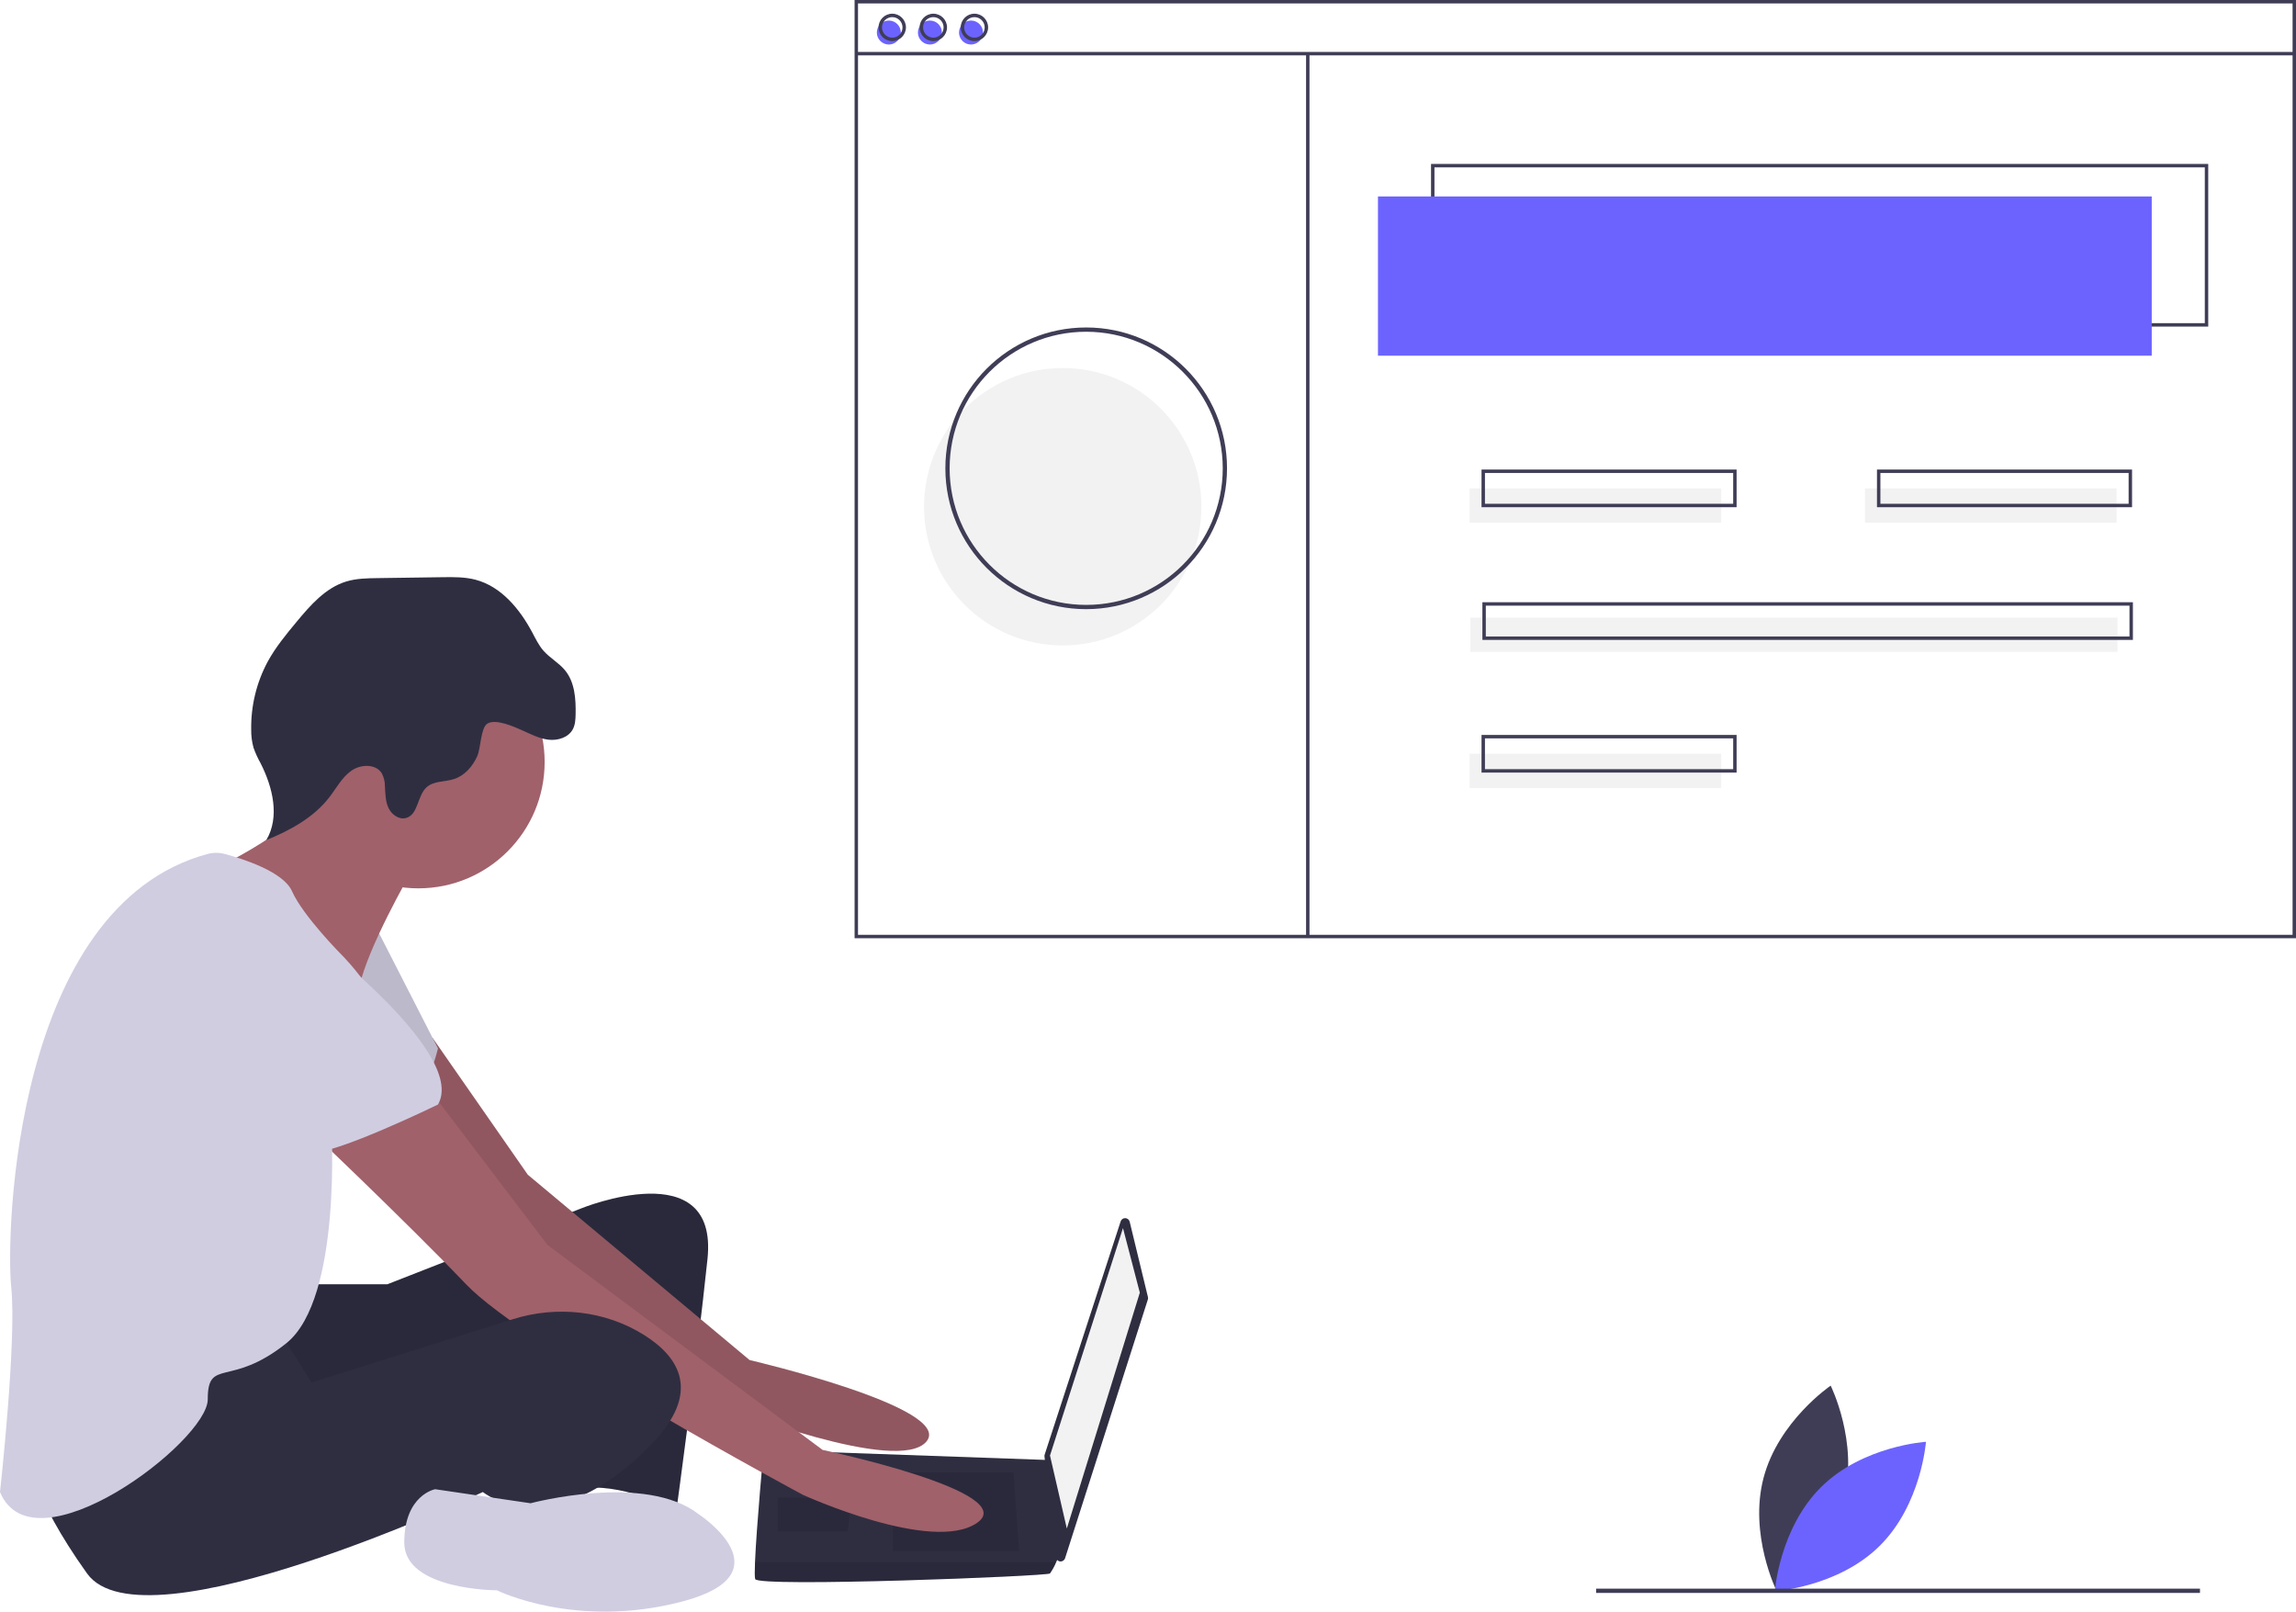
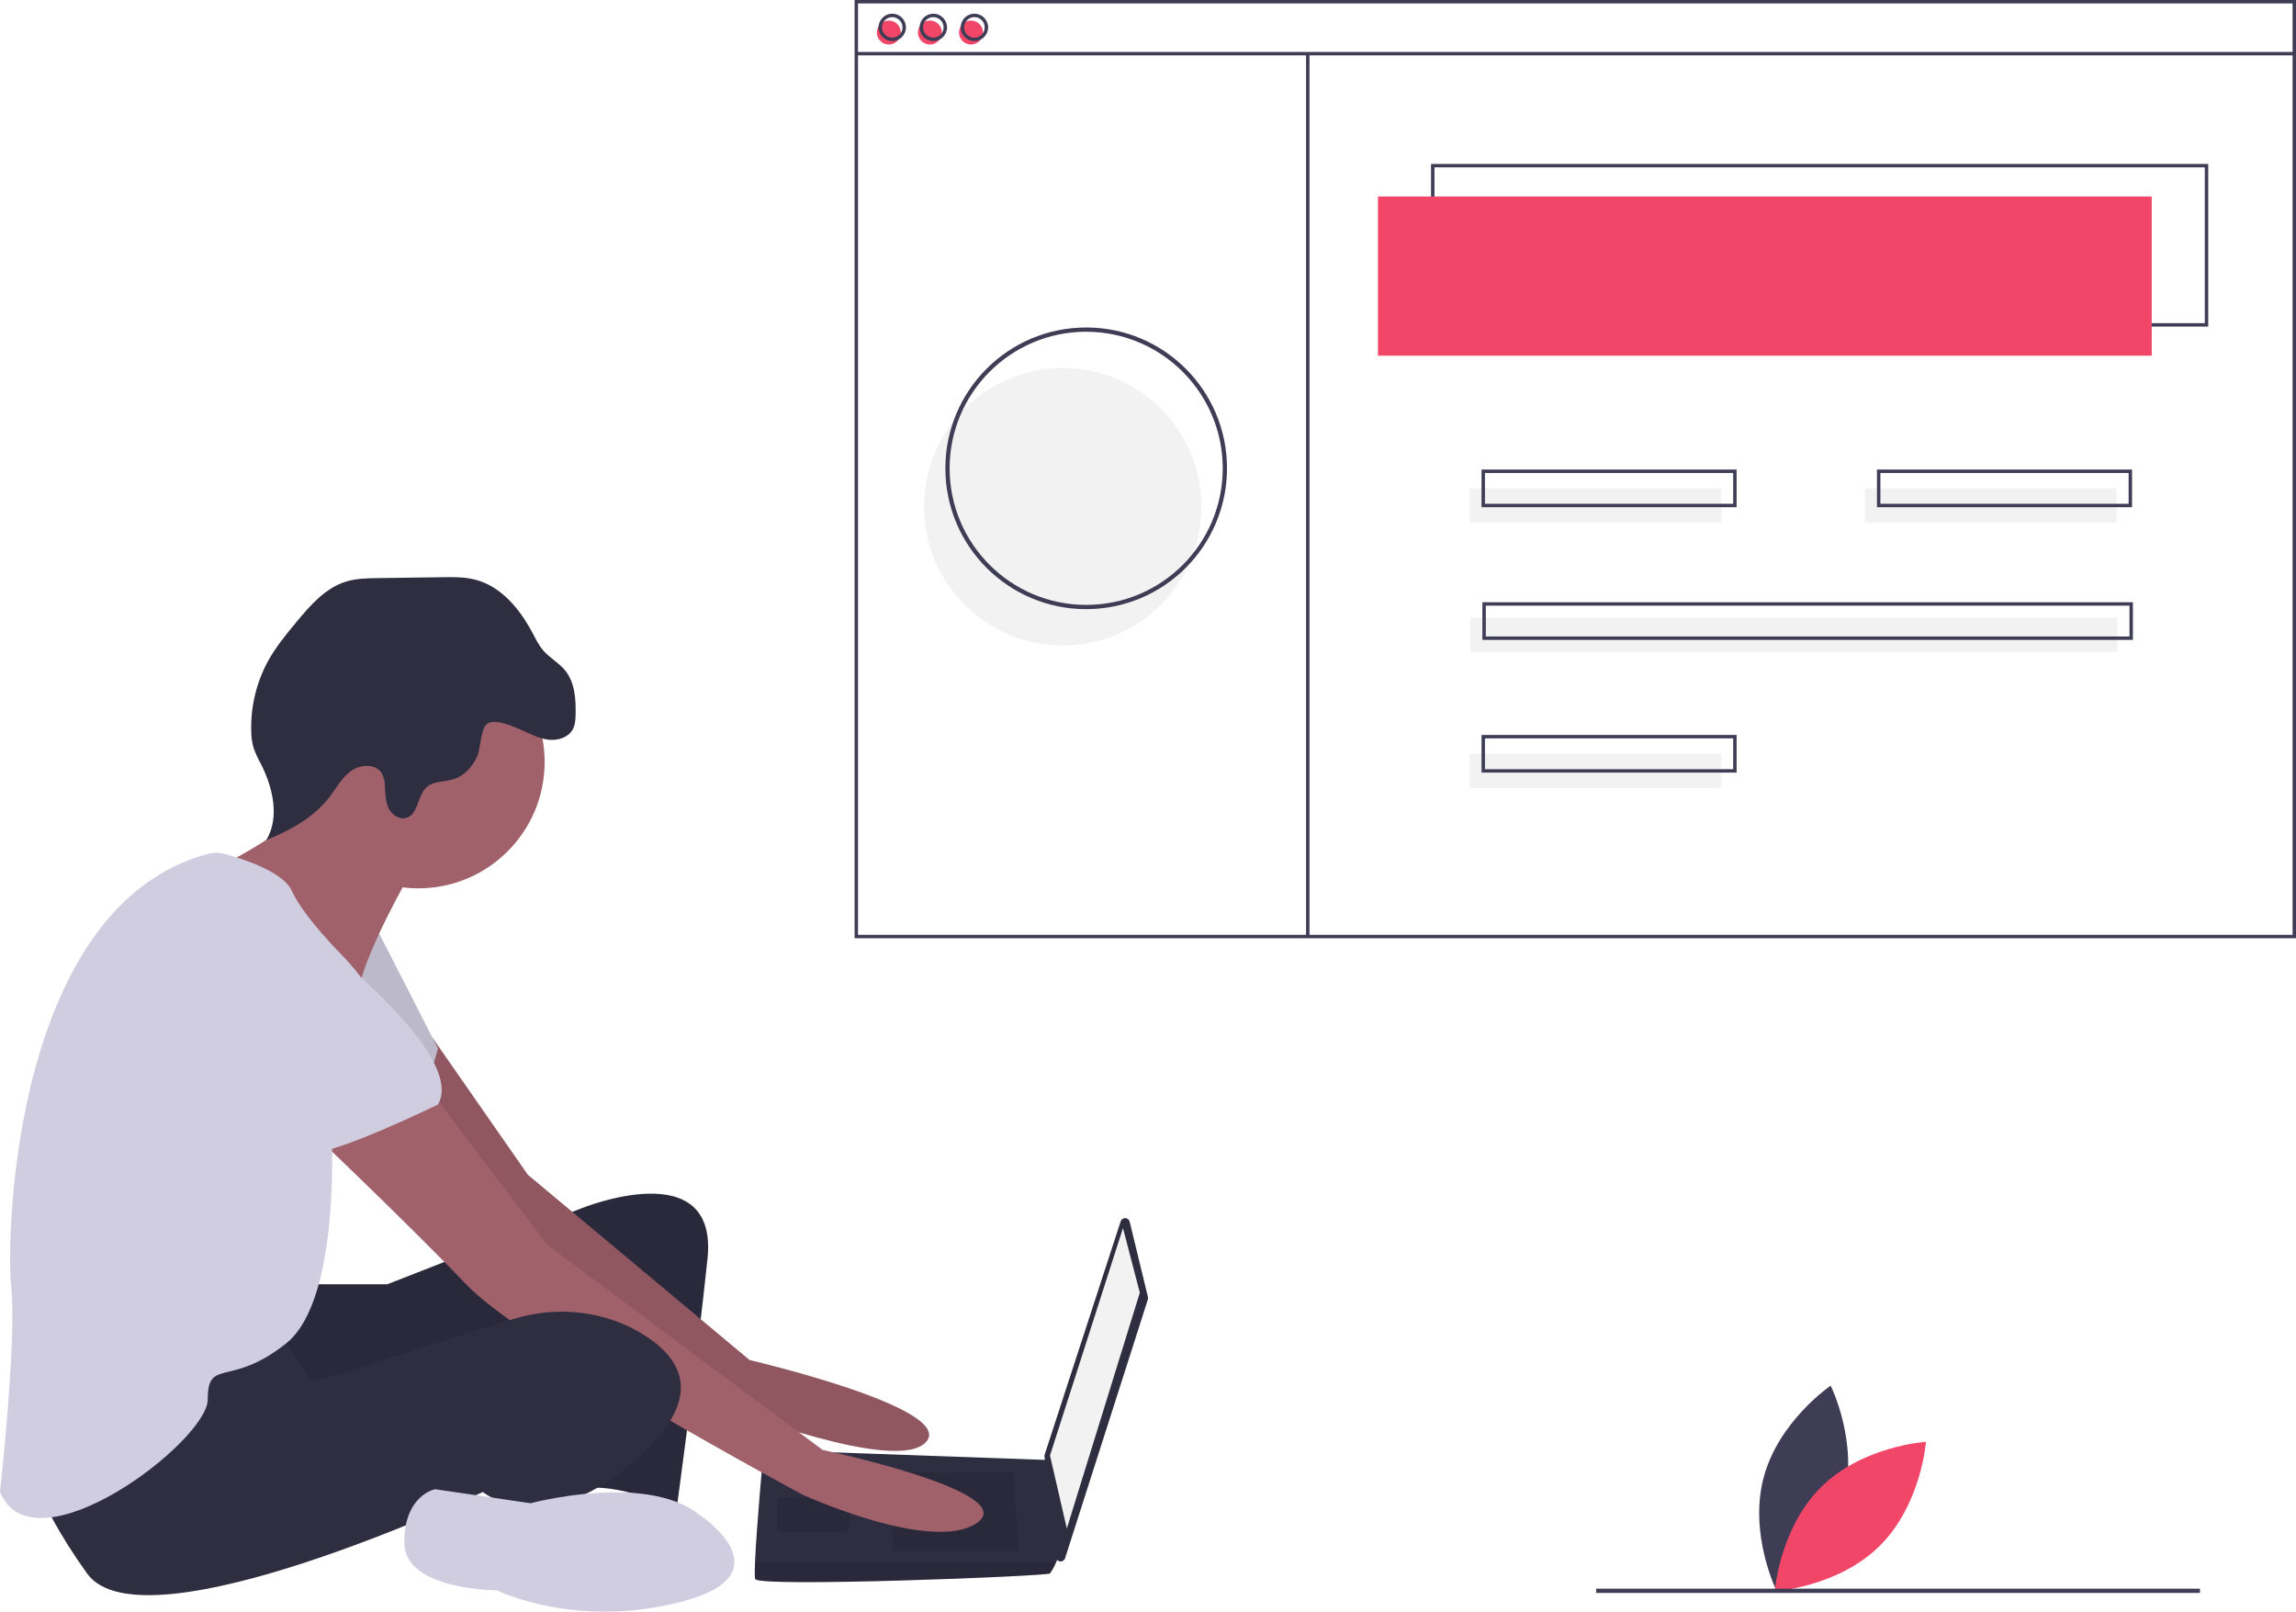
<svg xmlns="http://www.w3.org/2000/svg" id="ade8c9af-7e2e-4eda-b5c8-b06129257226" data-name="Layer 1" width="1076.064" height="755.228" viewBox="0 0 1076.064 755.228">
  <path d="M926.114,774.809c-6.985,26.598-31.459,43.22-31.459,43.22s-13.15-26.502-6.166-53.1,31.459-43.22,31.459-43.22S933.098,748.211,926.114,774.809Z" transform="translate(-61.96814 -72.38605)" fill="#3f3d56" />
-   <path d="M915.52,769.183c-19.563,19.327-21.751,48.831-21.751,48.831s29.528-1.831,49.091-21.159,21.751-48.831,21.751-48.831S935.082,749.855,915.52,769.183Z" transform="translate(-61.96814 -72.38605)" fill="#6c63ff" />
+   <path d="M915.52,769.183c-19.563,19.327-21.751,48.831-21.751,48.831s29.528-1.831,49.091-21.159,21.751-48.831,21.751-48.831S935.082,749.855,915.52,769.183Z" transform="translate(-61.96814 -72.38605)" fill="#f14668" />
  <path d="M206.702,674.194h36.841l90.788-35.526s64.472-26.315,59.209,23.684-14.473,117.103-14.473,117.103-28.947-13.158-44.736-9.21-5.263-80.262-5.263-80.262-128.945,61.841-140.787,53.946-14.473-63.157-14.473-63.157Z" transform="translate(-61.96814 -72.38605)" fill="#2f2e41" />
  <path d="M206.702,674.194h36.841l90.788-35.526s64.472-26.315,59.209,23.684-14.473,117.103-14.473,117.103-28.947-13.158-44.736-9.21-5.263-80.262-5.263-80.262-128.945,61.841-140.787,53.946-14.473-63.157-14.473-63.157Z" transform="translate(-61.96814 -72.38605)" opacity="0.1" />
  <path d="M264.746,558.82l44.586,64.059L413.277,709.72s96.051,22.368,82.893,38.157S402.751,732.088,402.751,732.088s-119.735-86.84-123.682-93.419S231.702,570.249,231.702,570.249Z" transform="translate(-61.96814 -72.38605)" fill="#a0616a" />
  <path d="M264.746,558.82l44.586,64.059L413.277,709.72s96.051,22.368,82.893,38.157S402.751,732.088,402.751,732.088s-119.735-86.84-123.682-93.419S231.702,570.249,231.702,570.249Z" transform="translate(-61.96814 -72.38605)" opacity="0.1" />
  <path d="M238.281,507.092l28.947,56.578s-6.579,27.631-17.105,30.263-55.262-34.21-55.262-34.21Z" transform="translate(-61.96814 -72.38605)" fill="#d0cde1" />
  <path d="M238.281,507.092l28.947,56.578s-6.579,27.631-17.105,30.263-55.262-34.21-55.262-34.21Z" transform="translate(-61.96814 -72.38605)" opacity="0.1" />
  <path d="M591.419,644.9,599.97,680.172a2.203,2.203,0,0,1-.043,1.19L561.14,802.574a2.203,2.203,0,0,1-4.287-.423l-5.366-47.219a2.203,2.203,0,0,1,.094-.931L587.184,644.737A2.203,2.203,0,0,1,591.419,644.9Z" transform="translate(-61.96814 -72.38605)" fill="#2f2e41" />
  <polygon points="526.306 575.493 534.2 605.756 499.99 716.28 492.096 682.07 526.306 575.493" fill="#f2f2f2" />
  <path d="M415.909,812.35c1.316,3.947,136.839-1.316,138.155-2.632a28.561,28.561,0,0,0,2.895-5.263c1.237-2.632,2.368-5.263,2.368-5.263L554.064,756.588l-134.208-4.763s-3.355,36.105-4.039,52.631C415.646,808.626,415.646,811.56,415.909,812.35Z" transform="translate(-61.96814 -72.38605)" fill="#2f2e41" />
  <polygon points="474.991 689.965 477.622 726.806 418.413 726.806 418.413 689.965 474.991 689.965" opacity="0.1" />
  <polygon points="398.677 701.806 399.03 701.736 397.361 717.596 364.467 717.596 364.467 701.806 398.677 701.806" opacity="0.1" />
  <path d="M415.909,812.35c1.316,3.947,136.839-1.316,138.155-2.632a28.561,28.561,0,0,0,2.895-5.263H415.817C415.646,808.626,415.646,811.56,415.909,812.35Z" transform="translate(-61.96814 -72.38605)" opacity="0.1" />
  <circle cx="196.049" cy="357.076" r="59.209" fill="#a0616a" />
  <path d="M254.07,482.093s-19.736,34.21-23.684,52.631-59.209-36.841-59.209-36.841l-7.237-19.079s51.973-24.342,48.025-44.078S254.07,482.093,254.07,482.093Z" transform="translate(-61.96814 -72.38605)" fill="#a0616a" />
  <path d="M264.596,584.722l53.946,71.051,128.945,96.051s93.419,19.736,72.367,34.21-81.577-13.158-81.577-13.158S308.016,703.141,280.385,674.194s-78.946-77.63-78.946-77.63Z" transform="translate(-61.96814 -72.38605)" fill="#a0616a" />
  <path d="M192.229,695.247,208.018,720.246l94.231-29.646c20.676-6.505,43.348-4.111,61.687,7.442,16.447,10.362,26.973,26.809,3.289,51.15-47.368,48.683-78.946,22.368-78.946,22.368S129.072,846.559,102.757,809.718s-27.631-55.262-27.631-55.262S176.44,691.299,192.229,695.247Z" transform="translate(-61.96814 -72.38605)" fill="#2f2e41" />
  <path d="M389.593,782.087s42.104,27.631-7.895,40.789-86.84-5.263-86.84-5.263-43.42,0-43.42-22.368,14.473-25,14.473-25l44.736,6.579S364.594,762.351,389.593,782.087Z" transform="translate(-61.96814 -72.38605)" fill="#d0cde1" />
  <path d="M306.589,414.568c4.03,1.797,8.026,3.923,12.408,4.444s9.371-1.008,11.444-4.903c1.12-2.104,1.248-4.578,1.3-6.961.158-7.225-.364-15.036-4.943-20.627-2.914-3.559-7.167-5.802-10.184-9.274-2.161-2.488-3.599-5.503-5.148-8.411-5.866-11.017-14.551-21.606-26.622-24.782-5.04-1.326-10.328-1.262-15.539-1.188l-30.397.429c-4.919.069-9.914.15-14.623,1.574-9.784,2.958-16.908,11.186-23.432,19.054-4.881,5.887-9.775,11.834-13.439,18.547a65.079,65.079,0,0,0-7.714,31.887,29.833,29.833,0,0,0,1.093,8.437,46.822,46.822,0,0,0,3.316,7.284c5.7,11.197,9.085,25.182,2.665,35.983,11.152-4.555,22.186-10.528,29.542-20.068,3.291-4.267,5.872-9.263,10.258-12.395s11.532-3.403,14.346,1.193a12.857,12.857,0,0,1,1.451,6.022c.206,3.45.2,7.033,1.663,10.164s4.947,5.658,8.273,4.721c5.729-1.614,5.18-10.406,9.593-14.4,3.351-3.033,8.521-2.453,12.826-3.83,5.016-1.604,8.779-5.95,10.924-10.759,1.63-3.656,1.606-13.223,4.691-15.203C294.208,409.022,303.004,412.969,306.589,414.568Z" transform="translate(-61.96814 -72.38605)" fill="#2f2e41" />
  <path d="M159.24,472.562a15.616,15.616,0,0,1,8.128.021c8.446,2.268,27.38,8.27,31.44,17.405,5.263,11.842,23.684,30.263,23.684,30.263s25,25,19.736,42.104-25,36.841-25,36.841,5.263,81.577-21.052,102.63-36.841,6.579-36.841,26.315S77.757,809.718,61.968,771.561c0,0,7.895-71.051,5.263-96.051C64.638,650.871,68.434,497.145,159.24,472.562Z" transform="translate(-61.96814 -72.38605)" fill="#d0cde1" />
  <path d="M201.439,505.777s80.262,59.209,65.788,84.209c0,0-48.683,23.684-59.209,22.368s-51.315-47.368-61.841-51.315S130.388,486.04,201.439,505.777Z" transform="translate(-61.96814 -72.38605)" fill="#d0cde1" />
  <circle cx="498.064" cy="237.458" r="65" fill="#f2f2f2" />
  <path d="M1096.898,225.427H732.649V149.207H1096.898ZM734.254,223.822h361.039v-73.01H734.254Z" transform="translate(-61.96814 -72.38605)" fill="#3f3d56" />
-   <rect x="645.809" y="92.065" width="362.644" height="74.615" fill="#6c63ff" />
-   <circle cx="416.565" cy="15.244" r="5.616" fill="#6c63ff" />
-   <circle cx="435.82" cy="15.244" r="5.616" fill="#6c63ff" />
-   <circle cx="455.076" cy="15.244" r="5.616" fill="#6c63ff" />
+   <rect x="645.809" y="92.065" width="362.644" height="74.615" fill="#f14668" />
+   <circle cx="416.565" cy="15.244" r="5.616" fill="#f14668" />
+   <circle cx="435.82" cy="15.244" r="5.616" fill="#f14668" />
+   <circle cx="455.076" cy="15.244" r="5.616" fill="#f14668" />
  <path d="M1138.032,512.052H462.487V72.386h675.545Zm-673.94-1.605h672.336V73.991H464.092Z" transform="translate(-61.96814 -72.38605)" fill="#3f3d56" />
  <rect x="401.321" y="24.338" width="673.94" height="1.605" fill="#3f3d56" />
  <path d="M480.138,91.641a6.418,6.418,0,1,1,6.418-6.418A6.426,6.426,0,0,1,480.138,91.641Zm0-11.232a4.814,4.814,0,1,0,4.814,4.814A4.819,4.819,0,0,0,480.138,80.409Z" transform="translate(-61.96814 -72.38605)" fill="#3f3d56" />
  <path d="M499.393,91.641a6.418,6.418,0,1,1,6.418-6.418A6.426,6.426,0,0,1,499.393,91.641Zm0-11.232a4.814,4.814,0,1,0,4.814,4.814A4.819,4.819,0,0,0,499.393,80.409Z" transform="translate(-61.96814 -72.38605)" fill="#3f3d56" />
  <path d="M518.649,91.641A6.418,6.418,0,1,1,525.067,85.223,6.426,6.426,0,0,1,518.649,91.641Zm0-11.232a4.814,4.814,0,1,0,4.814,4.814A4.819,4.819,0,0,0,518.649,80.409Z" transform="translate(-61.96814 -72.38605)" fill="#3f3d56" />
  <rect x="612.109" y="25.14" width="1.605" height="414.346" fill="#3f3d56" />
  <rect x="688.733" y="228.859" width="117.94" height="16.046" fill="#f2f2f2" />
  <rect x="874.067" y="228.859" width="117.94" height="16.046" fill="#f2f2f2" />
  <path d="M875.861,310.07H756.317V292.42H875.861Zm-117.94-1.605H874.257V294.024H757.922Z" transform="translate(-61.96814 -72.38605)" fill="#3f3d56" />
  <rect x="688.733" y="353.217" width="117.94" height="16.046" fill="#f2f2f2" />
  <path d="M875.861,434.428H756.317V416.778H875.861Zm-117.94-1.605H874.257V418.382H757.922Z" transform="translate(-61.96814 -72.38605)" fill="#3f3d56" />
  <rect x="689.134" y="289.433" width="303.273" height="16.046" fill="#f2f2f2" />
  <path d="M1061.596,372.249H756.718V354.599h304.878ZM758.323,370.645h301.669V356.203H758.323Z" transform="translate(-61.96814 -72.38605)" fill="#3f3d56" />
  <path d="M1061.195,310.07H941.651V292.42H1061.195Zm-117.94-1.605h116.335V294.024H943.255Z" transform="translate(-61.96814 -72.38605)" fill="#3f3d56" />
  <path d="M571.032,357.844a66,66,0,1,1,66-66A66.075,66.075,0,0,1,571.032,357.844Zm0-130a64,64,0,1,0,64,64A64.073,64.073,0,0,0,571.032,227.844Z" transform="translate(-61.96814 -72.38605)" fill="#3f3d56" />
  <rect x="748.064" y="744.458" width="283" height="2" fill="#3f3d56" />
</svg>
